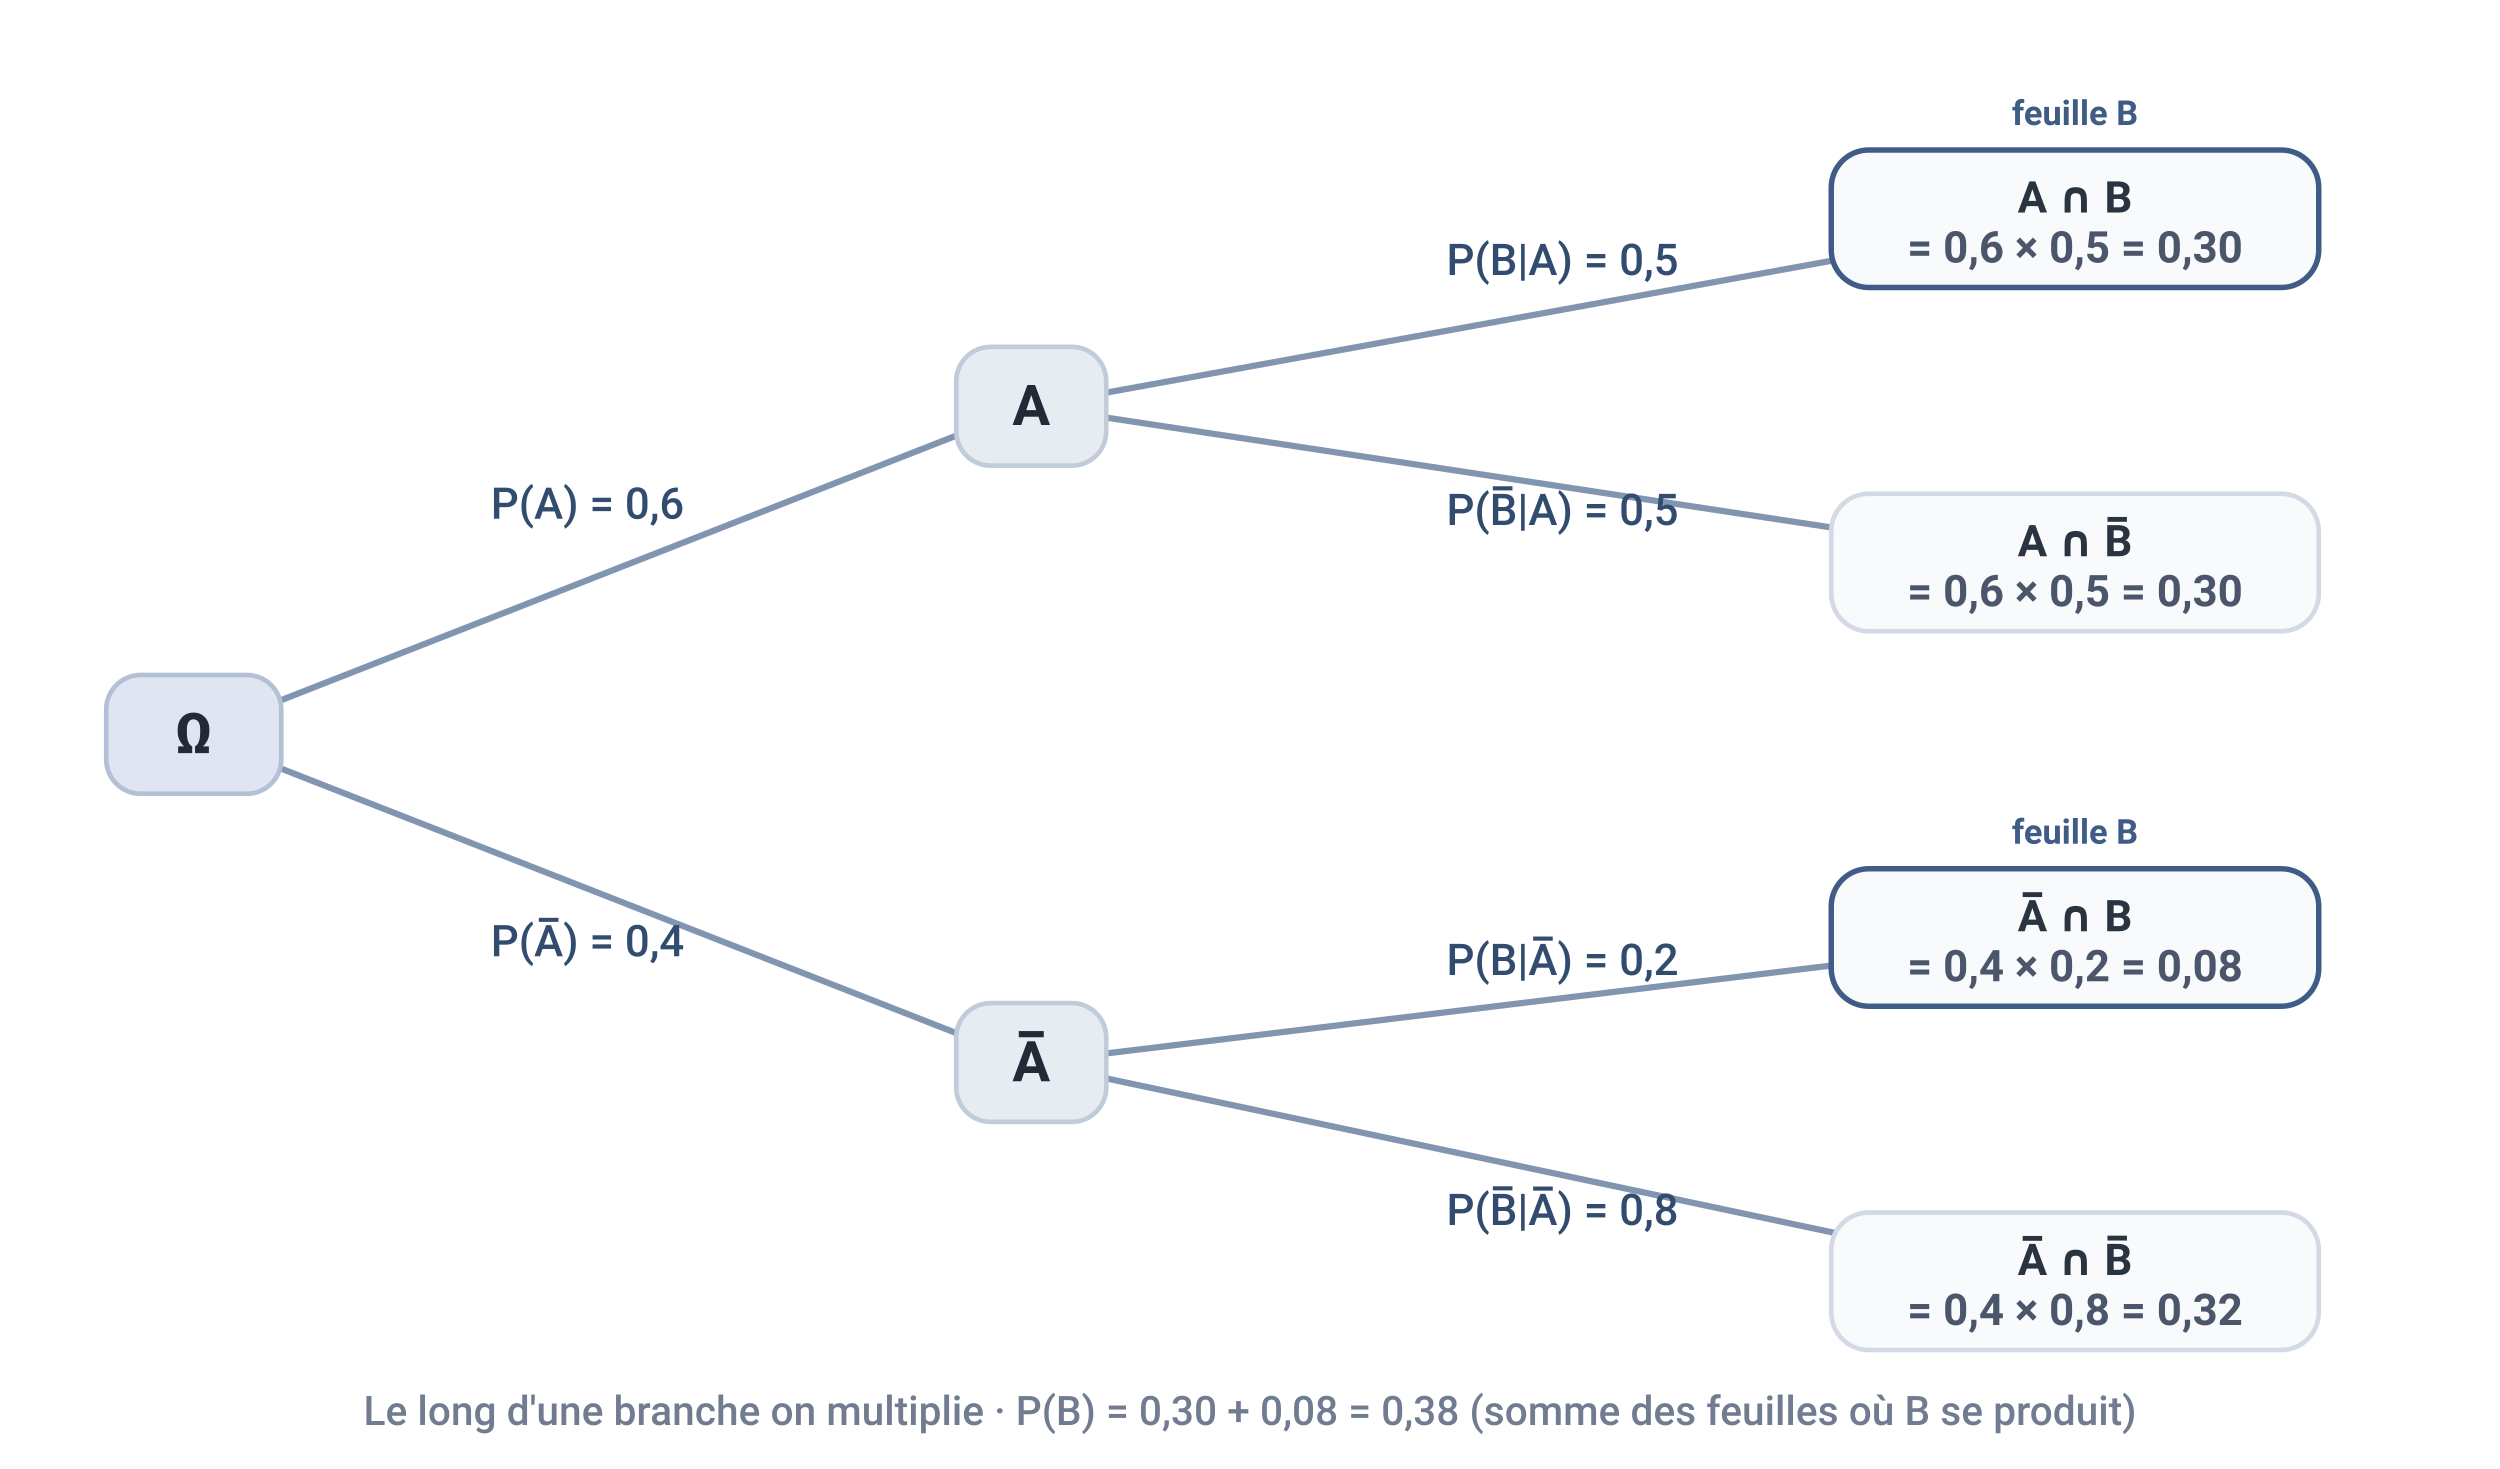
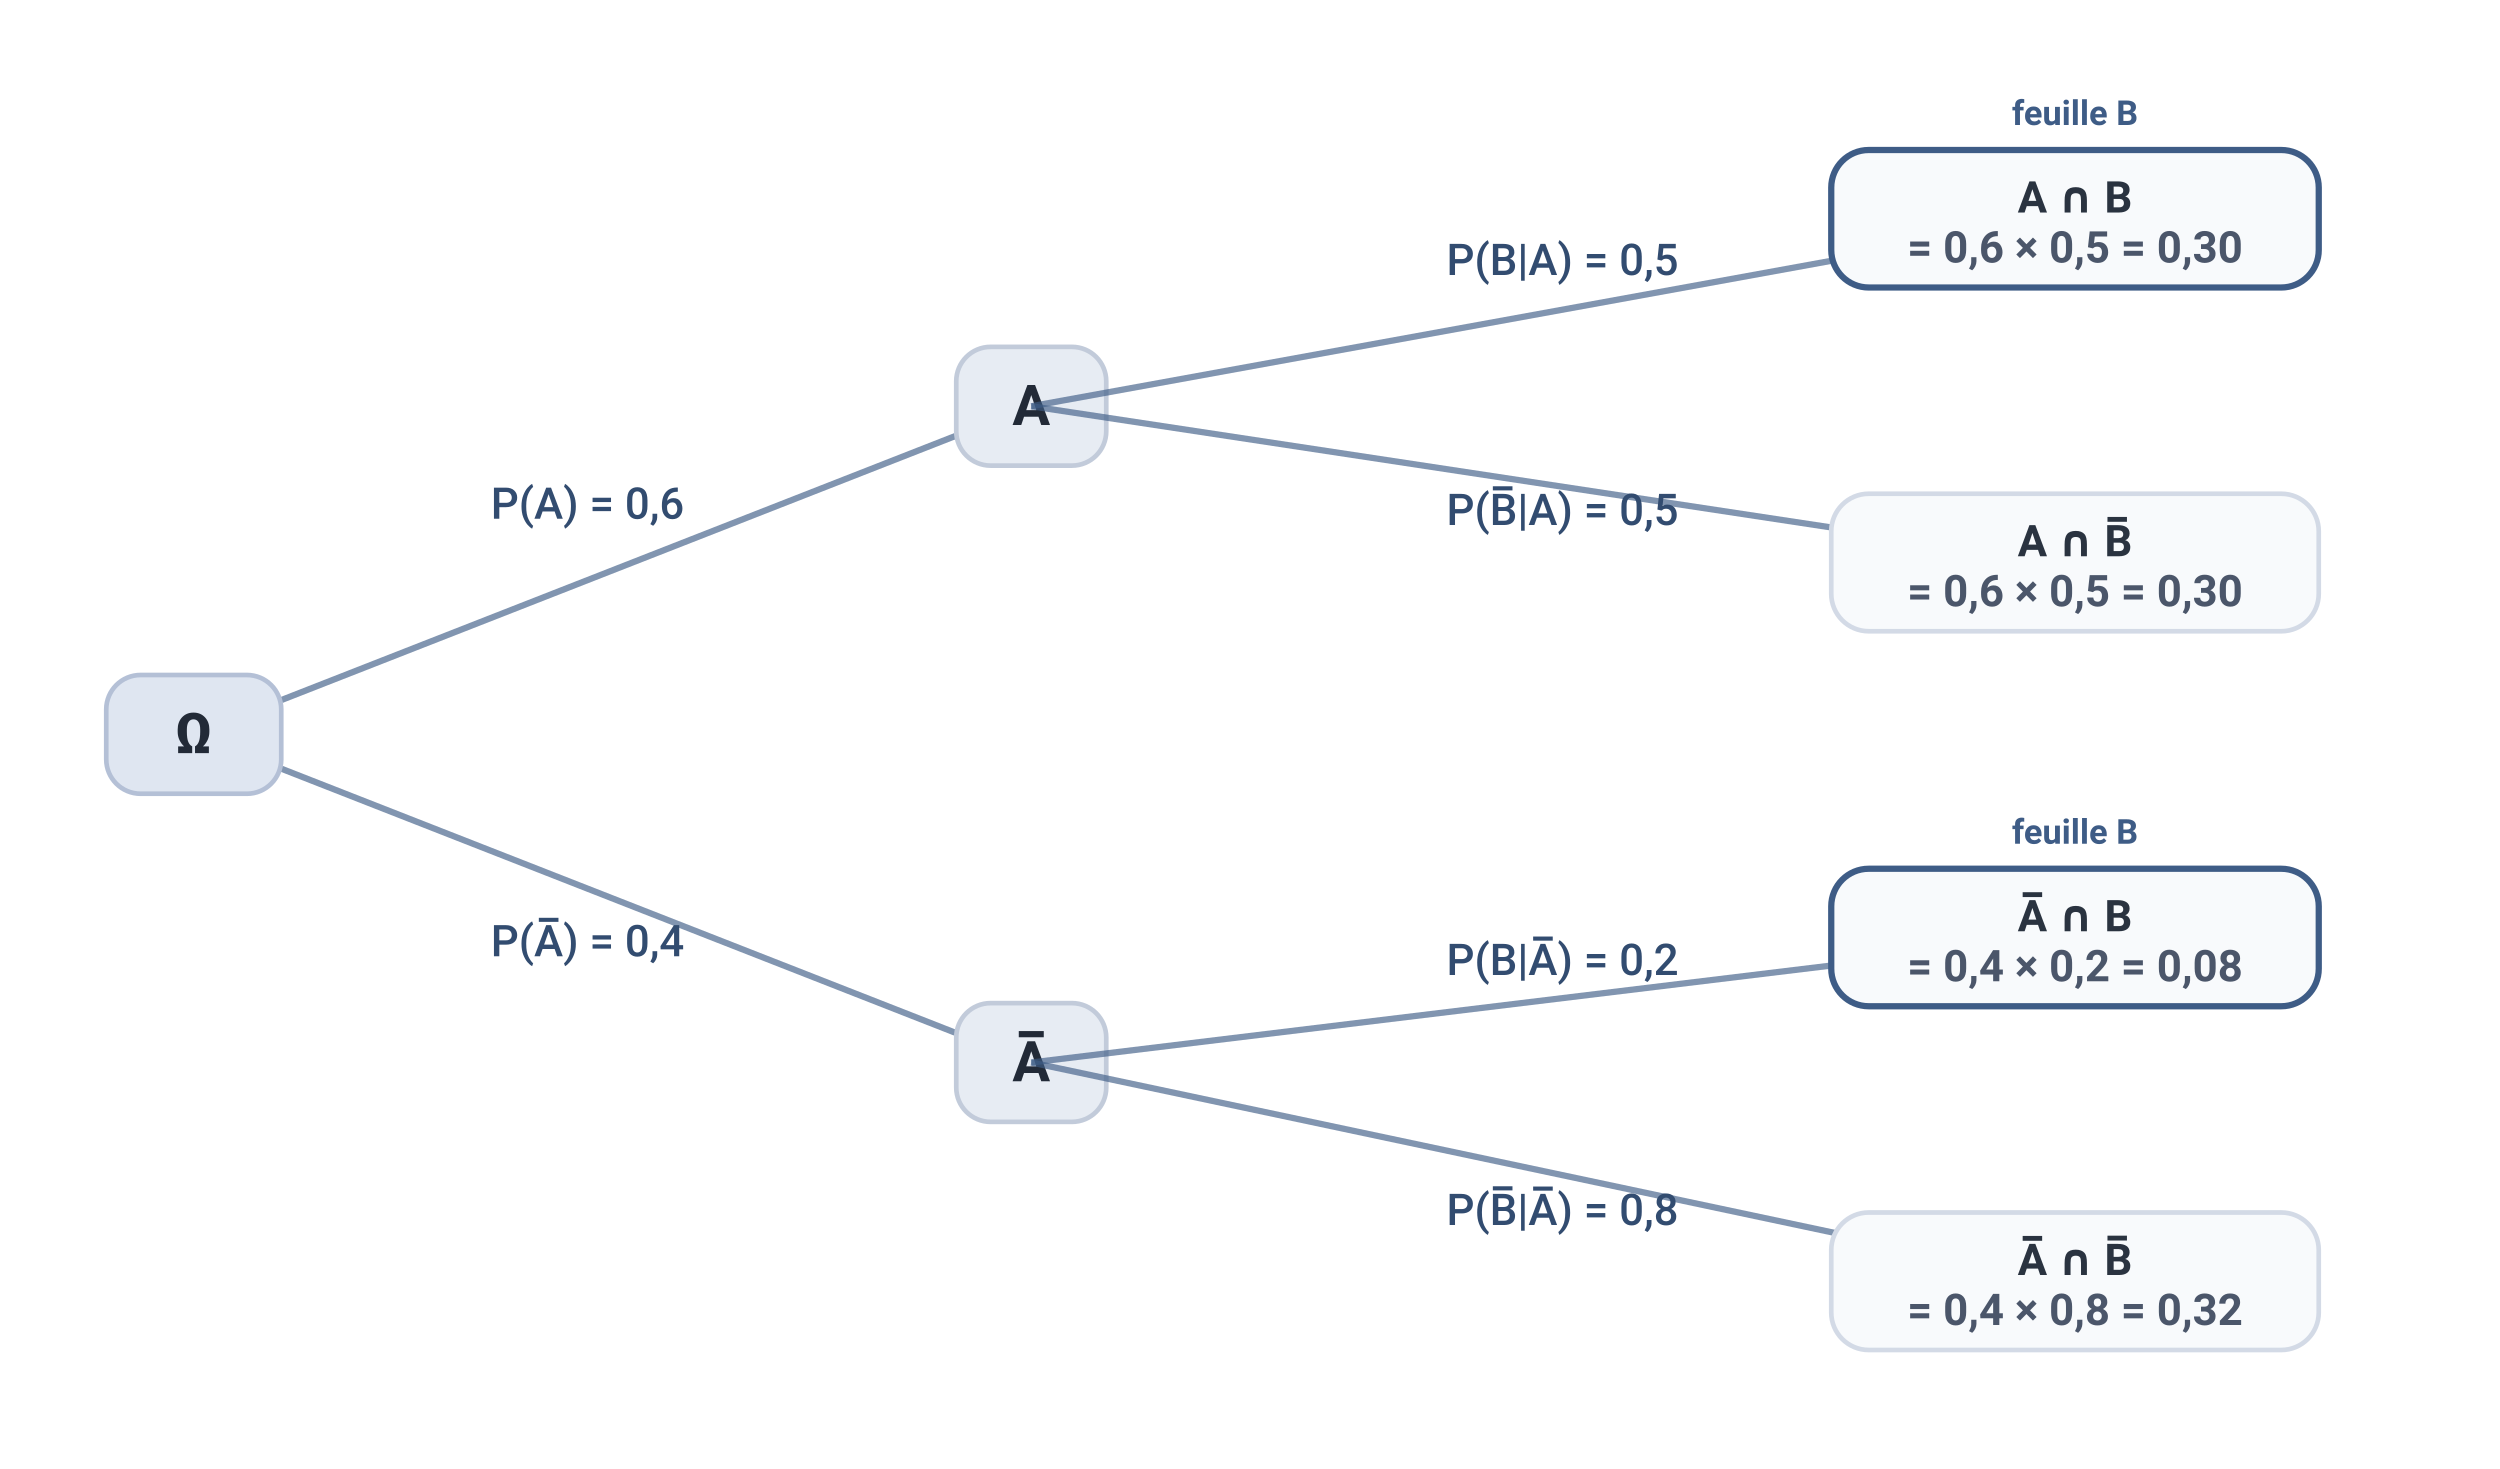
- <svg xmlns="http://www.w3.org/2000/svg" viewBox="0 0 800 470" role="img" aria-label="Arbre pondéré : racine vers A et A barre, puis vers B et B barre, quatre feuilles avec leurs produits.">
+ <svg xmlns="http://www.w3.org/2000/svg" viewBox="0 0 800 470" role="img" aria-label="Arbre pondéré : racine vers A et A barre, puis vers B et B barre, quatre feuilles avec leurs produits ; les deux feuilles où B se produit sont mises en évidence.">
  <style>
    .apt-edge   { stroke: #3e5c86; stroke-width: 2; fill: none; opacity: .65; }
    .apt-node   { fill: #e7ecf3; stroke: #c2cbda; stroke-width: 1.5; }
    .apt-root   { fill: #dfe6f1; stroke: #b4c0d6; stroke-width: 1.5; }
    .apt-leaf   { fill: #f8fafc; stroke: #d3dae6; stroke-width: 1.5; }
-     .apt-leafB  { fill: #f8fafc; stroke: #3e5c86; stroke-width: 1.75; }
+     .apt-leafB-ring { fill: none; stroke: #3e5c86; stroke-width: 2; }
    .apt-nlabel { font: 600 18px -apple-system, "Segoe UI", Roboto, sans-serif; fill: #222a37; }
    .apt-elabel { font: 500 14px -apple-system, "Segoe UI", Roboto, sans-serif; fill: #324c70; }
    .apt-leaftop{ font: 600 14px -apple-system, "Segoe UI", Roboto, sans-serif; fill: #2a3340; }
    .apt-leafval{ font: 600 14px -apple-system, "Segoe UI", Roboto, sans-serif; fill: #4b566a; }
-     .apt-cap    { font: 500 13px -apple-system, "Segoe UI", Roboto, sans-serif; fill: #717c90; }
    .apt-tag    { font: 600 11px -apple-system, "Segoe UI", Roboto, sans-serif; fill: #3e5c86; }
    text { text-anchor: middle; }
  </style>
-   <line class="apt-edge" x1="62" y1="235" x2="330" y2="130" />
-   <line class="apt-edge" x1="62" y1="235" x2="330" y2="340" />
-   <line class="apt-edge" x1="330" y1="130" x2="660" y2="70" />
-   <line class="apt-edge" x1="330" y1="130" x2="660" y2="180" />
-   <line class="apt-edge" x1="330" y1="340" x2="660" y2="300" />
-   <line class="apt-edge" x1="330" y1="340" x2="660" y2="410" />
-   <text class="apt-elabel" x="188" y="166">P(A) = 0,6</text>
-   <text class="apt-elabel" x="188" y="306">P(A̅) = 0,4</text>
-   <text class="apt-elabel" x="500" y="88">P(B|A) = 0,5</text>
-   <text class="apt-elabel" x="500" y="168">P(B̅|A) = 0,5</text>
-   <text class="apt-elabel" x="500" y="312">P(B|A̅) = 0,2</text>
-   <text class="apt-elabel" x="500" y="392">P(B̅|A̅) = 0,8</text>
-   <rect class="apt-root" x="34" y="216" width="56" height="38" rx="11" />
-   <text class="apt-nlabel" x="62" y="241">Ω</text>
-   <rect class="apt-node" x="306" y="111" width="48" height="38" rx="11" />
-   <text class="apt-nlabel" x="330" y="136">A</text>
-   <rect class="apt-node" x="306" y="321" width="48" height="38" rx="11" />
-   <text class="apt-nlabel" x="330" y="346">A̅</text>
-   <g>
-     <rect class="apt-leafB" x="586" y="48" width="156" height="44" rx="12" />
-     <text class="apt-leaftop" x="664" y="68">A ∩ B</text>
-     <text class="apt-leafval" x="664" y="84">= 0,6 × 0,5 = 0,30</text>
+   <g id="step-1">
+     <line class="apt-edge" x1="62" y1="235" x2="330" y2="130" />
+     <line class="apt-edge" x1="62" y1="235" x2="330" y2="340" />
+     <text class="apt-elabel" x="188" y="166">P(A) = 0,6</text>
+     <text class="apt-elabel" x="188" y="306">P(A̅) = 0,4</text>
+     <rect class="apt-root" x="34" y="216" width="56" height="38" rx="11" />
+     <text class="apt-nlabel" x="62" y="241">Ω</text>
+     <rect class="apt-node" x="306" y="111" width="48" height="38" rx="11" />
+     <text class="apt-nlabel" x="330" y="136">A</text>
+     <rect class="apt-node" x="306" y="321" width="48" height="38" rx="11" />
+     <text class="apt-nlabel" x="330" y="346">A̅</text>
+   </g>
+   <g id="step-2">
+     <line class="apt-edge" x1="330" y1="130" x2="660" y2="70" />
+     <line class="apt-edge" x1="330" y1="130" x2="660" y2="180" />
+     <line class="apt-edge" x1="330" y1="340" x2="660" y2="300" />
+     <line class="apt-edge" x1="330" y1="340" x2="660" y2="410" />
+     <text class="apt-elabel" x="500" y="88">P(B|A) = 0,5</text>
+     <text class="apt-elabel" x="500" y="168">P(B̅|A) = 0,5</text>
+     <text class="apt-elabel" x="500" y="312">P(B|A̅) = 0,2</text>
+     <text class="apt-elabel" x="500" y="392">P(B̅|A̅) = 0,8</text>
+     <g>
+       <rect class="apt-leaf" x="586" y="48" width="156" height="44" rx="12" />
+       <text class="apt-leaftop" x="664" y="68">A ∩ B</text>
+       <text class="apt-leafval" x="664" y="84">= 0,6 × 0,5 = 0,30</text>
+     </g>
+     <g>
+       <rect class="apt-leaf" x="586" y="158" width="156" height="44" rx="12" />
+       <text class="apt-leaftop" x="664" y="178">A ∩ B̅</text>
+       <text class="apt-leafval" x="664" y="194">= 0,6 × 0,5 = 0,30</text>
+     </g>
+     <g>
+       <rect class="apt-leaf" x="586" y="278" width="156" height="44" rx="12" />
+       <text class="apt-leaftop" x="664" y="298">A̅ ∩ B</text>
+       <text class="apt-leafval" x="664" y="314">= 0,4 × 0,2 = 0,08</text>
+     </g>
+     <g>
+       <rect class="apt-leaf" x="586" y="388" width="156" height="44" rx="12" />
+       <text class="apt-leaftop" x="664" y="408">A̅ ∩ B̅</text>
+       <text class="apt-leafval" x="664" y="424">= 0,4 × 0,8 = 0,32</text>
+     </g>
+   </g>
+   <g id="step-3">
+     <rect class="apt-leafB-ring" x="586" y="48" width="156" height="44" rx="12" />
    <text class="apt-tag" x="664" y="40">feuille B</text>
-   </g>
-   <g>
-     <rect class="apt-leaf" x="586" y="158" width="156" height="44" rx="12" />
-     <text class="apt-leaftop" x="664" y="178">A ∩ B̅</text>
-     <text class="apt-leafval" x="664" y="194">= 0,6 × 0,5 = 0,30</text>
-   </g>
-   <g>
-     <rect class="apt-leafB" x="586" y="278" width="156" height="44" rx="12" />
-     <text class="apt-leaftop" x="664" y="298">A̅ ∩ B</text>
-     <text class="apt-leafval" x="664" y="314">= 0,4 × 0,2 = 0,08</text>
+     <rect class="apt-leafB-ring" x="586" y="278" width="156" height="44" rx="12" />
    <text class="apt-tag" x="664" y="270">feuille B</text>
  </g>
-   <g>
-     <rect class="apt-leaf" x="586" y="388" width="156" height="44" rx="12" />
-     <text class="apt-leaftop" x="664" y="408">A̅ ∩ B̅</text>
-     <text class="apt-leafval" x="664" y="424">= 0,4 × 0,8 = 0,32</text>
-   </g>
-   <text class="apt-cap" x="400" y="456">
-     Le long d'une branche on multiplie · P(B) = 0,30 + 0,08 = 0,38 (somme des feuilles où B se produit)
-   </text>
</svg>
